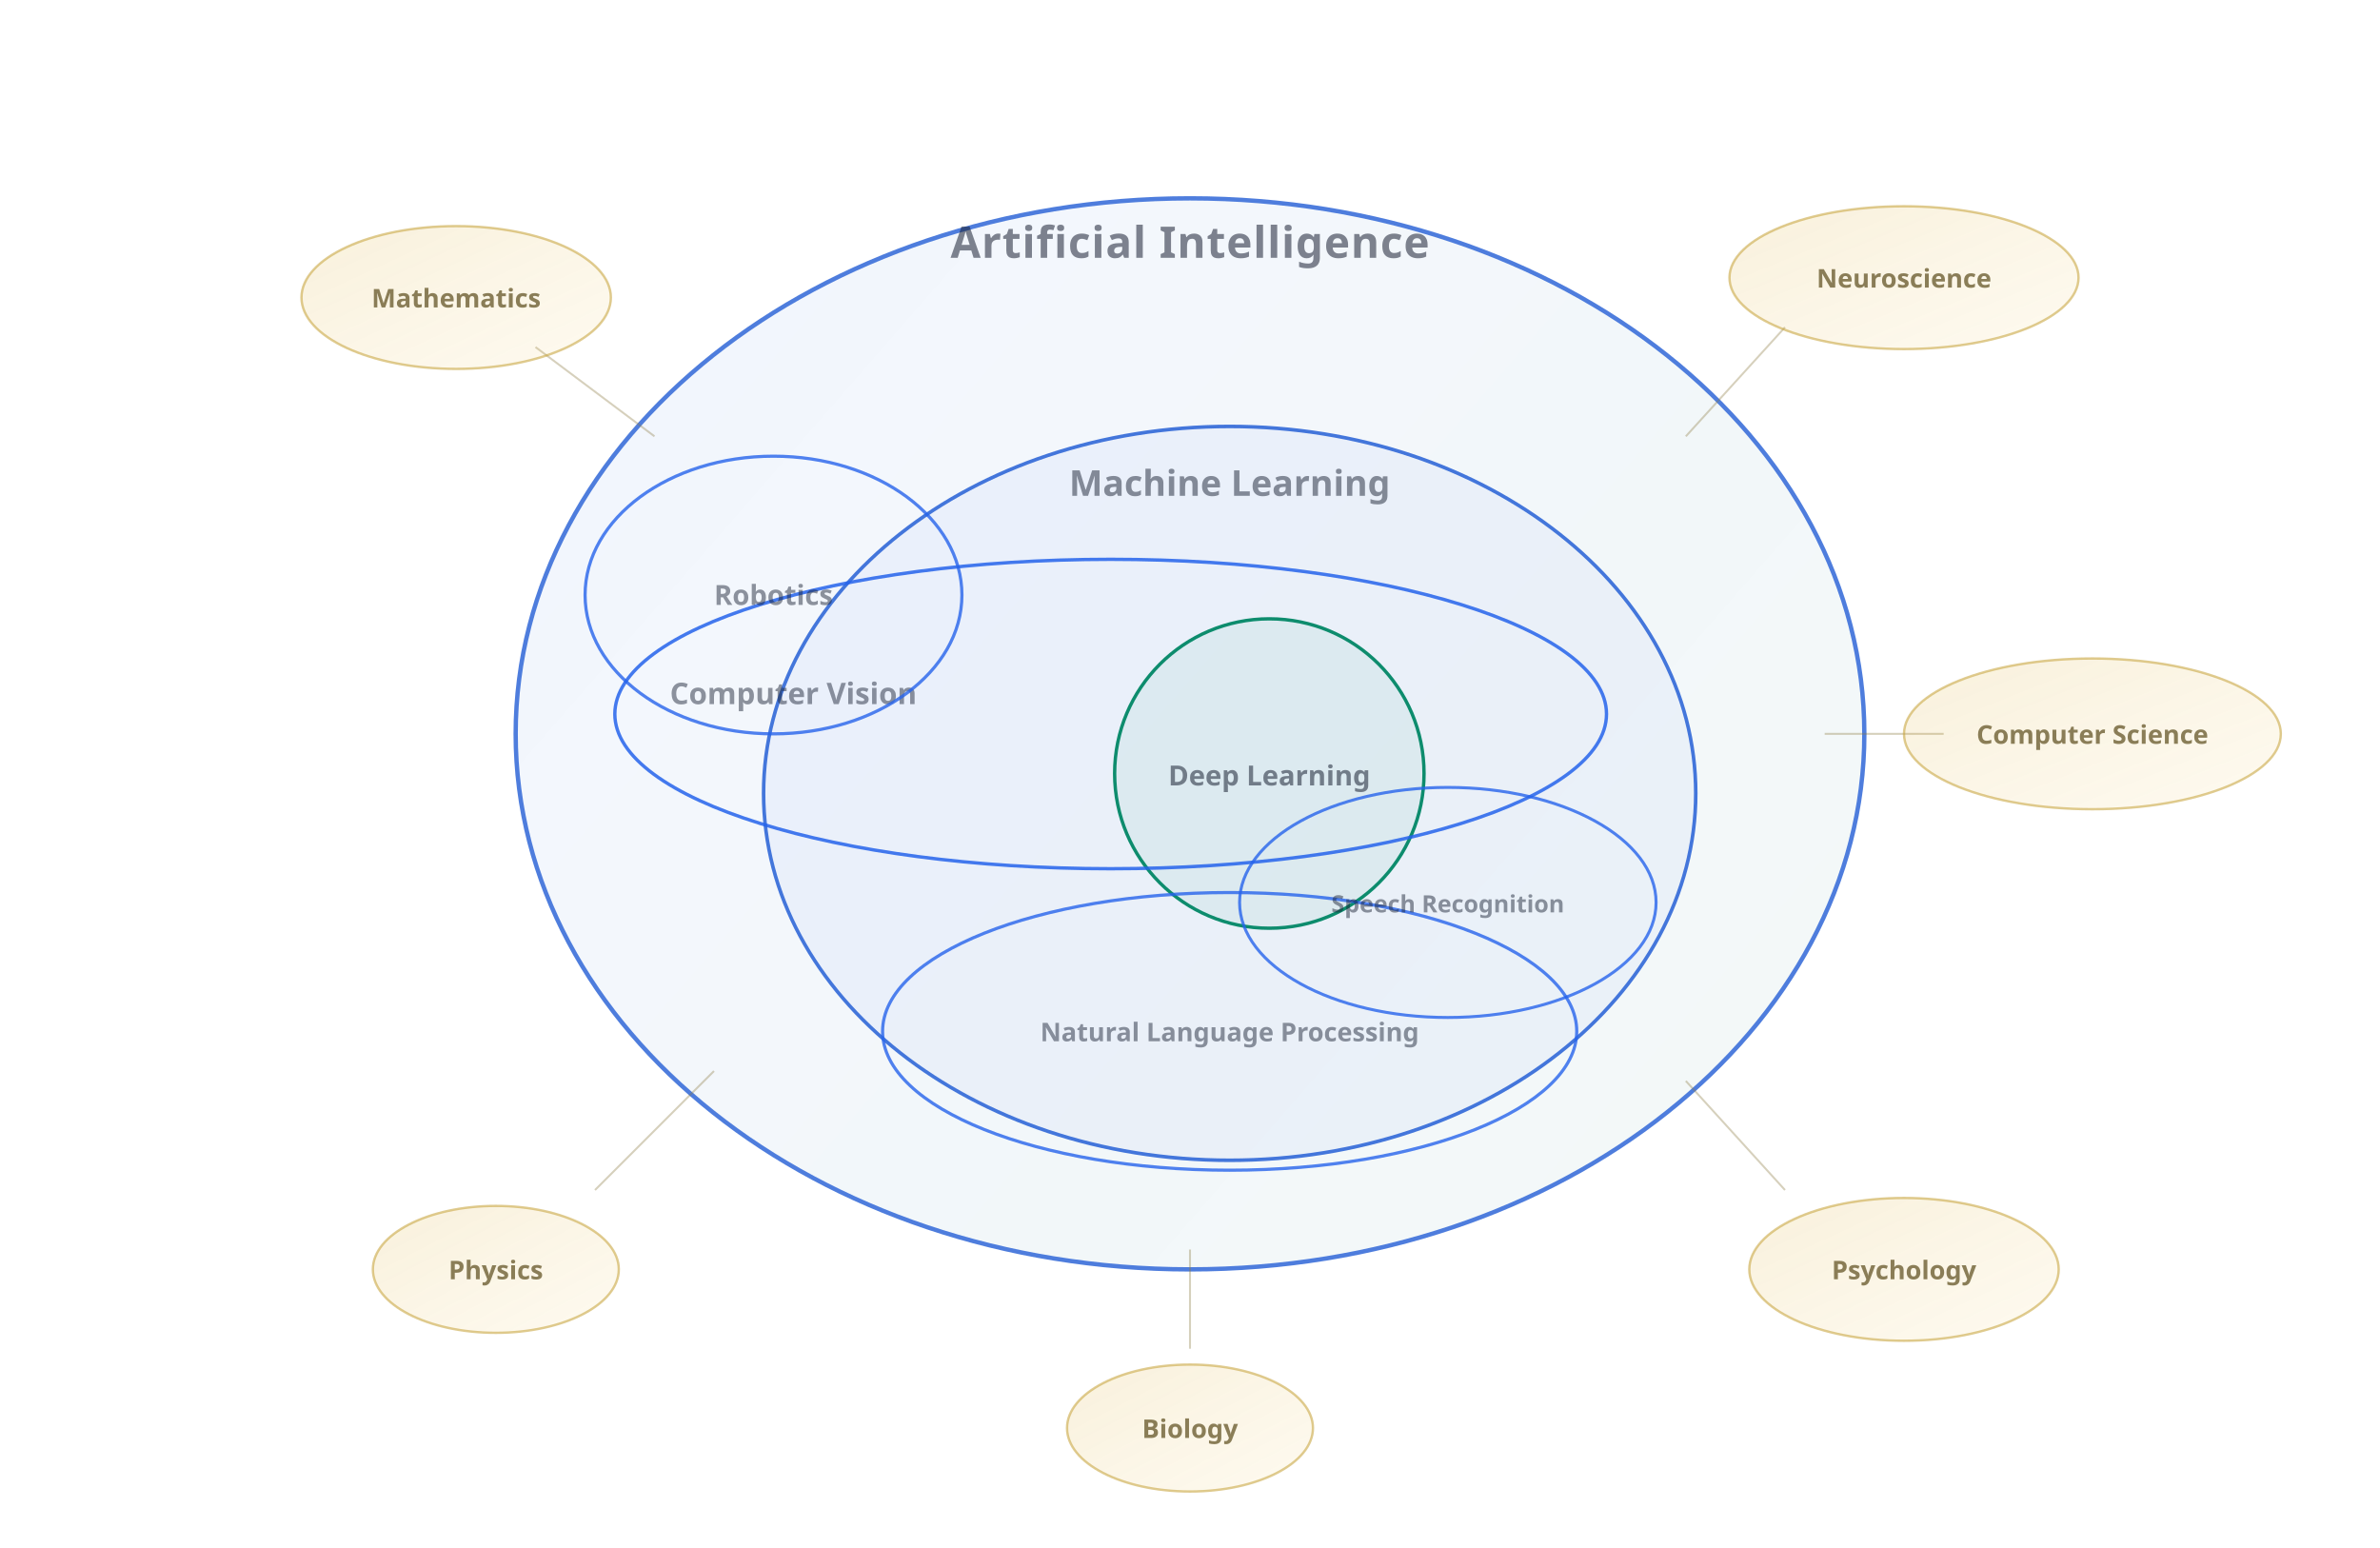
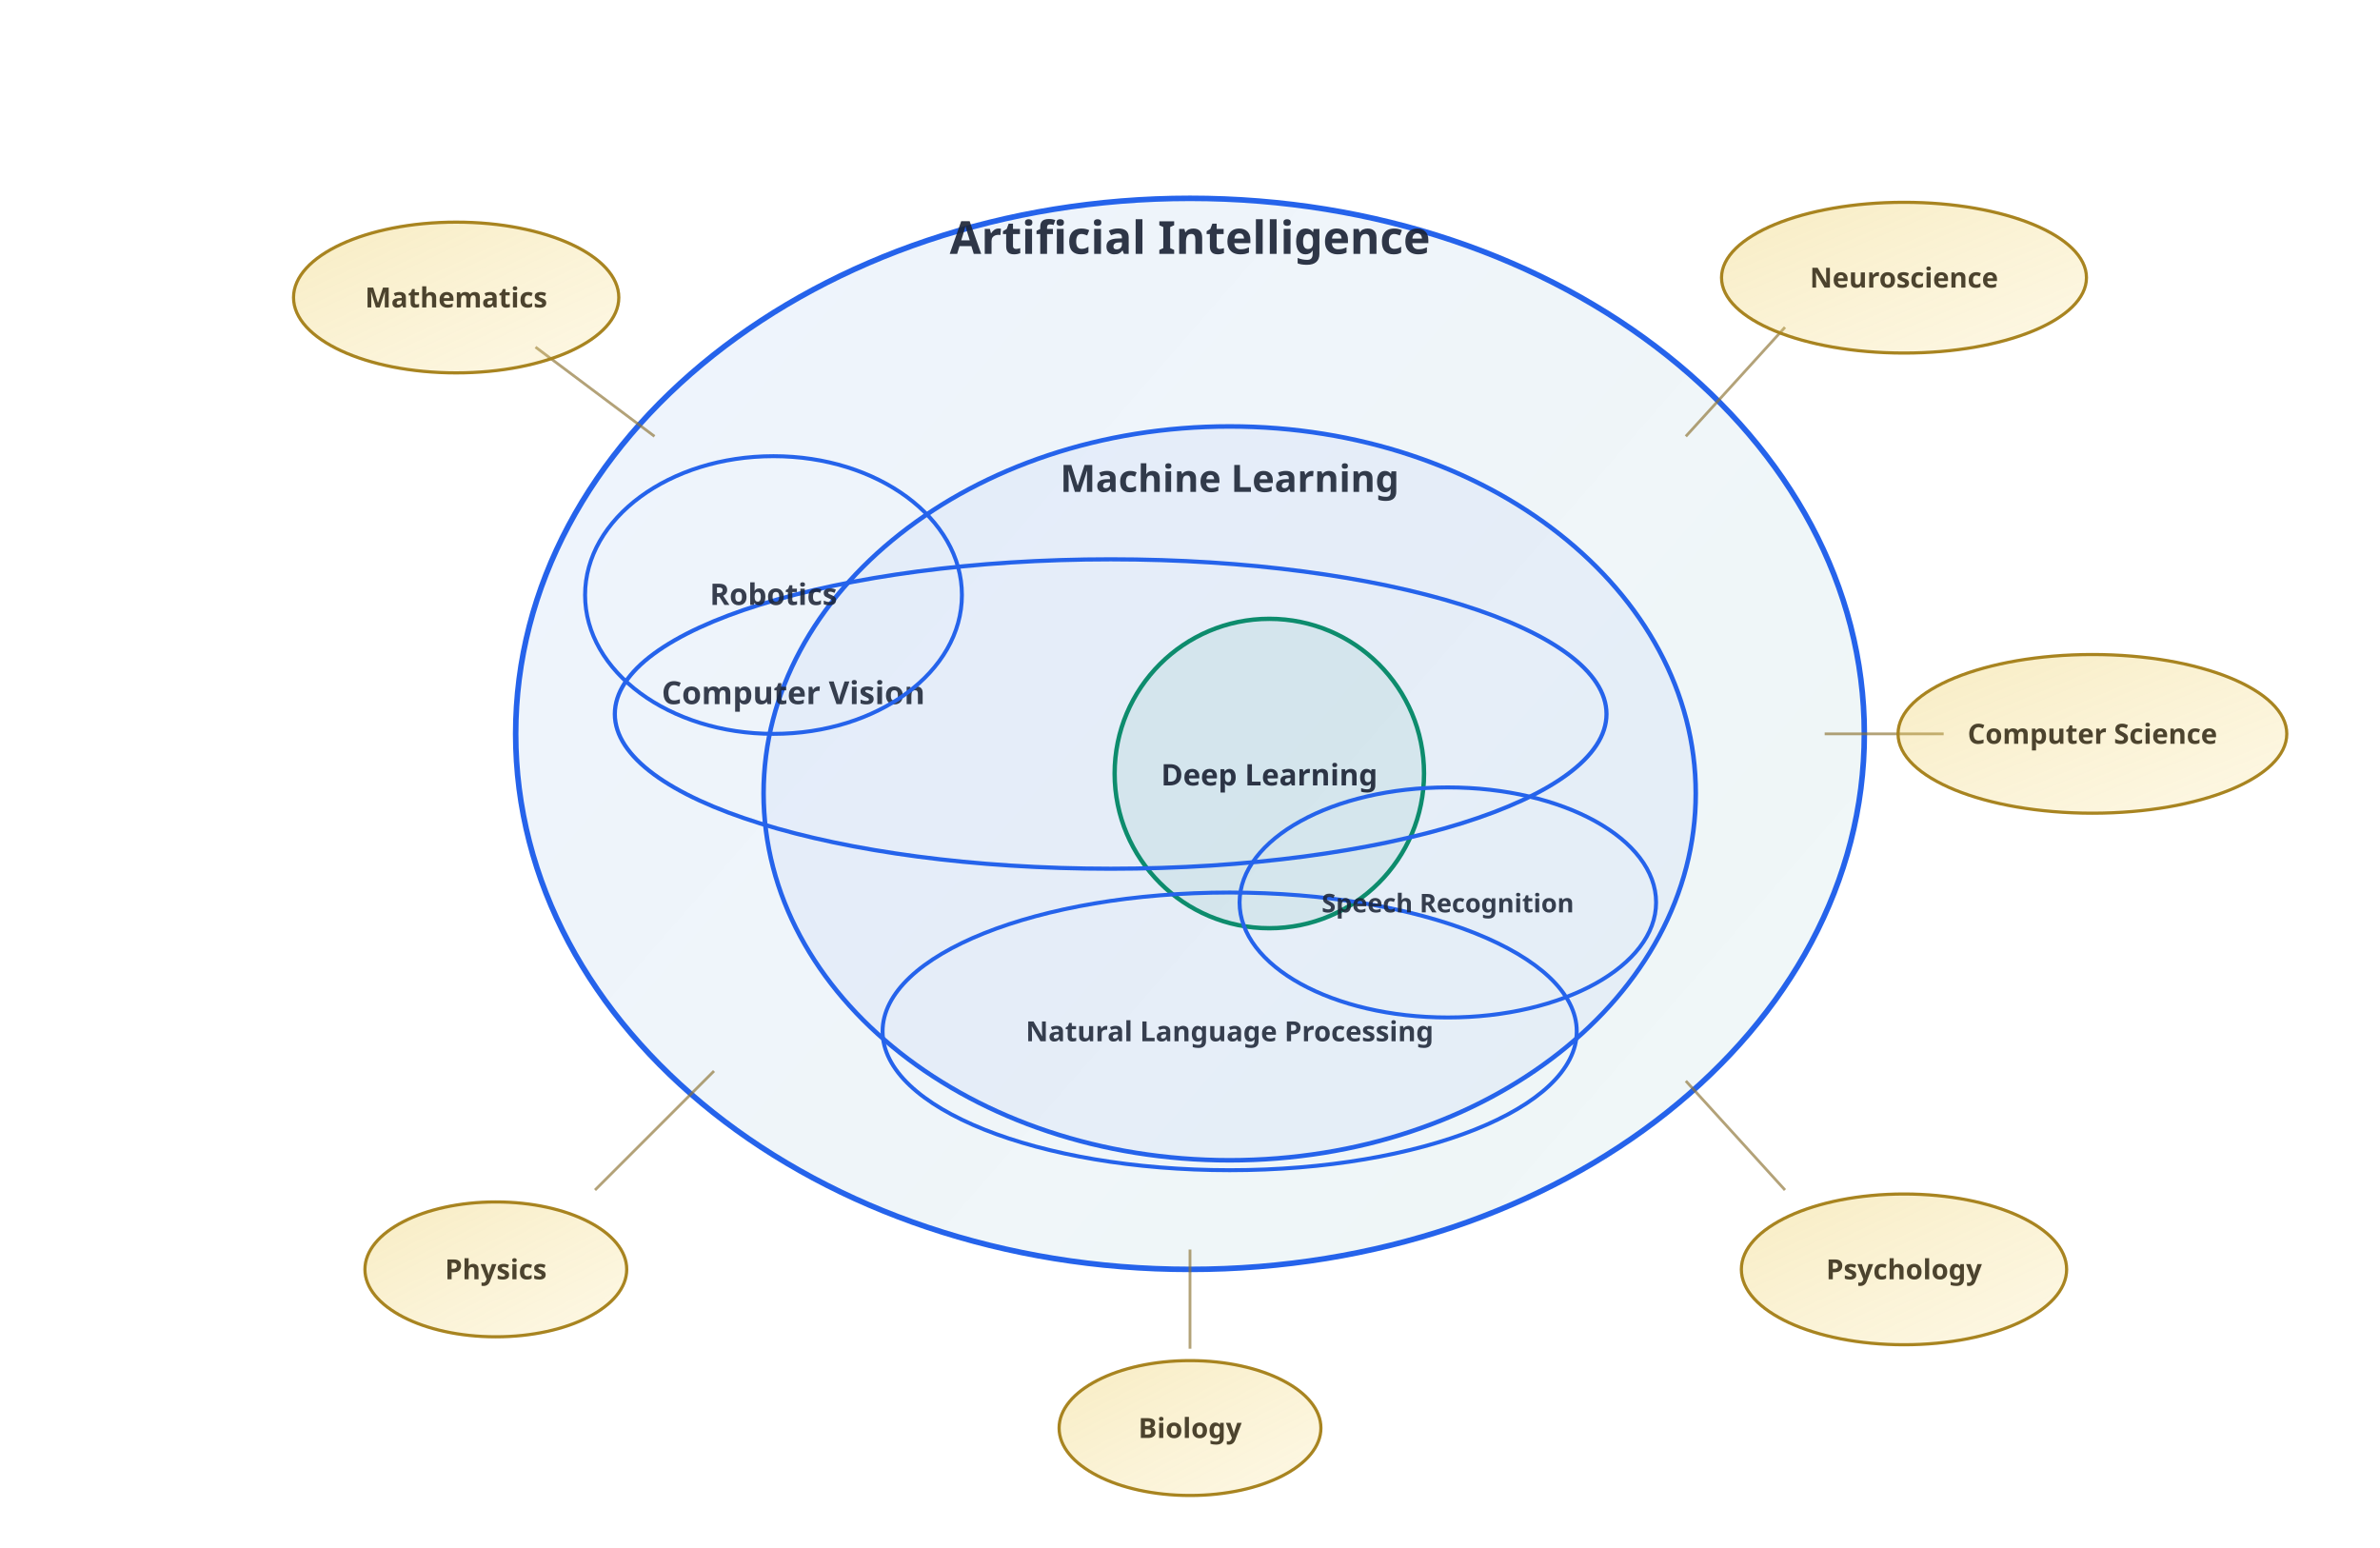
<svg xmlns="http://www.w3.org/2000/svg" viewBox="0 0 1200 780" fill="none" role="img" aria-hidden="true">
  <defs>
    <linearGradient id="aiWash" x1="200" y1="40" x2="980" y2="720" gradientUnits="userSpaceOnUse">
-       <stop stop-color="#2563eb" stop-opacity="0.07" />
-       <stop offset="1" stop-color="#0d8c6d" stop-opacity="0.05" />
+       <stop stop-color="#2563eb" stop-opacity="0.08" />
+       <stop offset="1" stop-color="#0d8c6d" stop-opacity="0.06" />
    </linearGradient>
    <linearGradient id="foundFill" x1="0" y1="0" x2="1" y2="1">
-       <stop stop-color="#d4a017" stop-opacity="0.22" />
-       <stop offset="1" stop-color="#f0c14a" stop-opacity="0.12" />
+       <stop stop-color="#e8c547" stop-opacity="0.35" />
+       <stop offset="1" stop-color="#f5d76e" stop-opacity="0.2" />
    </linearGradient>
-     <filter id="softBlur" x="-10%" y="-10%" width="120%" height="120%">
-       <feGaussianBlur stdDeviation="0.4" />
-     </filter>
  </defs>
-   <ellipse cx="600" cy="370" rx="340" ry="270" fill="url(#aiWash)" stroke="#3b6fd9" stroke-width="2.2" opacity="0.9" />
-   <text x="600" y="130" text-anchor="middle" fill="#1a2234" fill-opacity="0.55" font-family="Outfit, 'Noto Sans SC', sans-serif" font-size="22" font-weight="650" letter-spacing="0.02em">Artificial Intelligence</text>
-   <ellipse cx="620" cy="400" rx="235" ry="185" fill="rgba(37,99,235,0.04)" stroke="#3b6fd9" stroke-width="1.8" opacity="0.95" />
-   <text x="620" y="250" text-anchor="middle" fill="#1a2234" fill-opacity="0.5" font-family="Outfit, 'Noto Sans SC', sans-serif" font-size="18" font-weight="600">Machine Learning</text>
-   <circle cx="640" cy="390" r="78" fill="rgba(13,140,109,0.06)" stroke="#0d8c6d" stroke-width="1.7" />
-   <text x="640" y="396" text-anchor="middle" fill="#1a2234" fill-opacity="0.55" font-family="Outfit, 'Noto Sans SC', sans-serif" font-size="14" font-weight="650">Deep Learning</text>
-   <ellipse cx="560" cy="360" rx="250" ry="78" fill="none" stroke="#2563eb" stroke-width="1.7" opacity="0.85" />
-   <text x="400" y="355" text-anchor="middle" fill="#1a2234" fill-opacity="0.48" font-family="Outfit, 'Noto Sans SC', sans-serif" font-size="15" font-weight="600">Computer Vision</text>
-   <ellipse cx="390" cy="300" rx="95" ry="70" fill="none" stroke="#2563eb" stroke-width="1.6" opacity="0.8" />
-   <text x="390" y="305" text-anchor="middle" fill="#1a2234" fill-opacity="0.48" font-family="Outfit, 'Noto Sans SC', sans-serif" font-size="14" font-weight="600">Robotics</text>
-   <ellipse cx="620" cy="520" rx="175" ry="70" fill="none" stroke="#2563eb" stroke-width="1.6" opacity="0.8" />
-   <text x="620" y="525" text-anchor="middle" fill="#1a2234" fill-opacity="0.48" font-family="Outfit, 'Noto Sans SC', sans-serif" font-size="13" font-weight="600">Natural Language Processing</text>
-   <ellipse cx="730" cy="455" rx="105" ry="58" fill="none" stroke="#2563eb" stroke-width="1.5" opacity="0.8" />
-   <text x="730" y="460" text-anchor="middle" fill="#1a2234" fill-opacity="0.48" font-family="Outfit, 'Noto Sans SC', sans-serif" font-size="12" font-weight="600">Speech Recognition</text>
-   <g font-family="Outfit, 'Noto Sans SC', sans-serif" font-size="13" font-weight="600" fill="#5a4a1a" fill-opacity="0.7">
-     <line x1="270" y1="175" x2="330" y2="220" stroke="#8a7a40" stroke-opacity="0.35" stroke-width="1" />
-     <ellipse cx="230" cy="150" rx="78" ry="36" fill="url(#foundFill)" stroke="#c4a035" stroke-opacity="0.55" stroke-width="1.2" />
+   <ellipse cx="600" cy="370" rx="340" ry="270" fill="url(#aiWash)" stroke="#2563eb" stroke-width="2.8" />
+   <text x="600" y="128" text-anchor="middle" fill="#1a2234" fill-opacity="0.9" font-family="Outfit, 'Noto Sans SC', sans-serif" font-size="23" font-weight="700">Artificial Intelligence</text>
+   <ellipse cx="620" cy="400" rx="235" ry="185" fill="rgba(37,99,235,0.05)" stroke="#2563eb" stroke-width="2.3" />
+   <text x="620" y="248" text-anchor="middle" fill="#1a2234" fill-opacity="0.88" font-family="Outfit, 'Noto Sans SC', sans-serif" font-size="19" font-weight="700">Machine Learning</text>
+   <circle cx="640" cy="390" r="78" fill="rgba(13,140,109,0.08)" stroke="#0d8c6d" stroke-width="2.2" />
+   <text x="640" y="396" text-anchor="middle" fill="#1a2234" fill-opacity="0.9" font-family="Outfit, 'Noto Sans SC', sans-serif" font-size="15" font-weight="700">Deep Learning</text>
+   <ellipse cx="560" cy="360" rx="250" ry="78" fill="none" stroke="#2563eb" stroke-width="2.1" />
+   <text x="400" y="355" text-anchor="middle" fill="#1a2234" fill-opacity="0.86" font-family="Outfit, 'Noto Sans SC', sans-serif" font-size="16" font-weight="650">Computer Vision</text>
+   <ellipse cx="390" cy="300" rx="95" ry="70" fill="none" stroke="#2563eb" stroke-width="2" />
+   <text x="390" y="305" text-anchor="middle" fill="#1a2234" fill-opacity="0.86" font-family="Outfit, 'Noto Sans SC', sans-serif" font-size="15" font-weight="650">Robotics</text>
+   <ellipse cx="620" cy="520" rx="175" ry="70" fill="none" stroke="#2563eb" stroke-width="2" />
+   <text x="620" y="525" text-anchor="middle" fill="#1a2234" fill-opacity="0.86" font-family="Outfit, 'Noto Sans SC', sans-serif" font-size="14" font-weight="650">Natural Language Processing</text>
+   <ellipse cx="730" cy="455" rx="105" ry="58" fill="none" stroke="#2563eb" stroke-width="2" />
+   <text x="730" y="460" text-anchor="middle" fill="#1a2234" fill-opacity="0.86" font-family="Outfit, 'Noto Sans SC', sans-serif" font-size="13" font-weight="650">Speech Recognition</text>
+   <g font-family="Outfit, 'Noto Sans SC', sans-serif" font-size="14" font-weight="700" fill="#3d3420" fill-opacity="0.92">
+     <line x1="270" y1="175" x2="330" y2="220" stroke="#8a7030" stroke-opacity="0.65" stroke-width="1.4" />
+     <ellipse cx="230" cy="150" rx="82" ry="38" fill="url(#foundFill)" stroke="#a88420" stroke-width="1.6" />
    <text x="230" y="155" text-anchor="middle">Mathematics</text>
-     <line x1="900" y1="165" x2="850" y2="220" stroke="#8a7a40" stroke-opacity="0.35" stroke-width="1" />
-     <ellipse cx="960" cy="140" rx="88" ry="36" fill="url(#foundFill)" stroke="#c4a035" stroke-opacity="0.55" stroke-width="1.2" />
+     <line x1="900" y1="165" x2="850" y2="220" stroke="#8a7030" stroke-opacity="0.65" stroke-width="1.4" />
+     <ellipse cx="960" cy="140" rx="92" ry="38" fill="url(#foundFill)" stroke="#a88420" stroke-width="1.6" />
    <text x="960" y="145" text-anchor="middle">Neuroscience</text>
-     <line x1="980" y1="370" x2="920" y2="370" stroke="#8a7a40" stroke-opacity="0.35" stroke-width="1" />
-     <ellipse cx="1055" cy="370" rx="95" ry="38" fill="url(#foundFill)" stroke="#c4a035" stroke-opacity="0.55" stroke-width="1.2" />
+     <line x1="980" y1="370" x2="920" y2="370" stroke="#8a7030" stroke-opacity="0.65" stroke-width="1.4" />
+     <ellipse cx="1055" cy="370" rx="98" ry="40" fill="url(#foundFill)" stroke="#a88420" stroke-width="1.6" />
    <text x="1055" y="375" text-anchor="middle">Computer Science</text>
-     <line x1="900" y1="600" x2="850" y2="545" stroke="#8a7a40" stroke-opacity="0.35" stroke-width="1" />
-     <ellipse cx="960" cy="640" rx="78" ry="36" fill="url(#foundFill)" stroke="#c4a035" stroke-opacity="0.55" stroke-width="1.2" />
+     <line x1="900" y1="600" x2="850" y2="545" stroke="#8a7030" stroke-opacity="0.65" stroke-width="1.4" />
+     <ellipse cx="960" cy="640" rx="82" ry="38" fill="url(#foundFill)" stroke="#a88420" stroke-width="1.6" />
    <text x="960" y="645" text-anchor="middle">Psychology</text>
-     <line x1="600" y1="680" x2="600" y2="630" stroke="#8a7a40" stroke-opacity="0.35" stroke-width="1" />
-     <ellipse cx="600" cy="720" rx="62" ry="32" fill="url(#foundFill)" stroke="#c4a035" stroke-opacity="0.55" stroke-width="1.2" />
+     <line x1="600" y1="680" x2="600" y2="630" stroke="#8a7030" stroke-opacity="0.65" stroke-width="1.4" />
+     <ellipse cx="600" cy="720" rx="66" ry="34" fill="url(#foundFill)" stroke="#a88420" stroke-width="1.6" />
    <text x="600" y="725" text-anchor="middle">Biology</text>
-     <line x1="300" y1="600" x2="360" y2="540" stroke="#8a7a40" stroke-opacity="0.35" stroke-width="1" />
-     <ellipse cx="250" cy="640" rx="62" ry="32" fill="url(#foundFill)" stroke="#c4a035" stroke-opacity="0.55" stroke-width="1.2" />
+     <line x1="300" y1="600" x2="360" y2="540" stroke="#8a7030" stroke-opacity="0.65" stroke-width="1.4" />
+     <ellipse cx="250" cy="640" rx="66" ry="34" fill="url(#foundFill)" stroke="#a88420" stroke-width="1.6" />
    <text x="250" y="645" text-anchor="middle">Physics</text>
  </g>
</svg>
